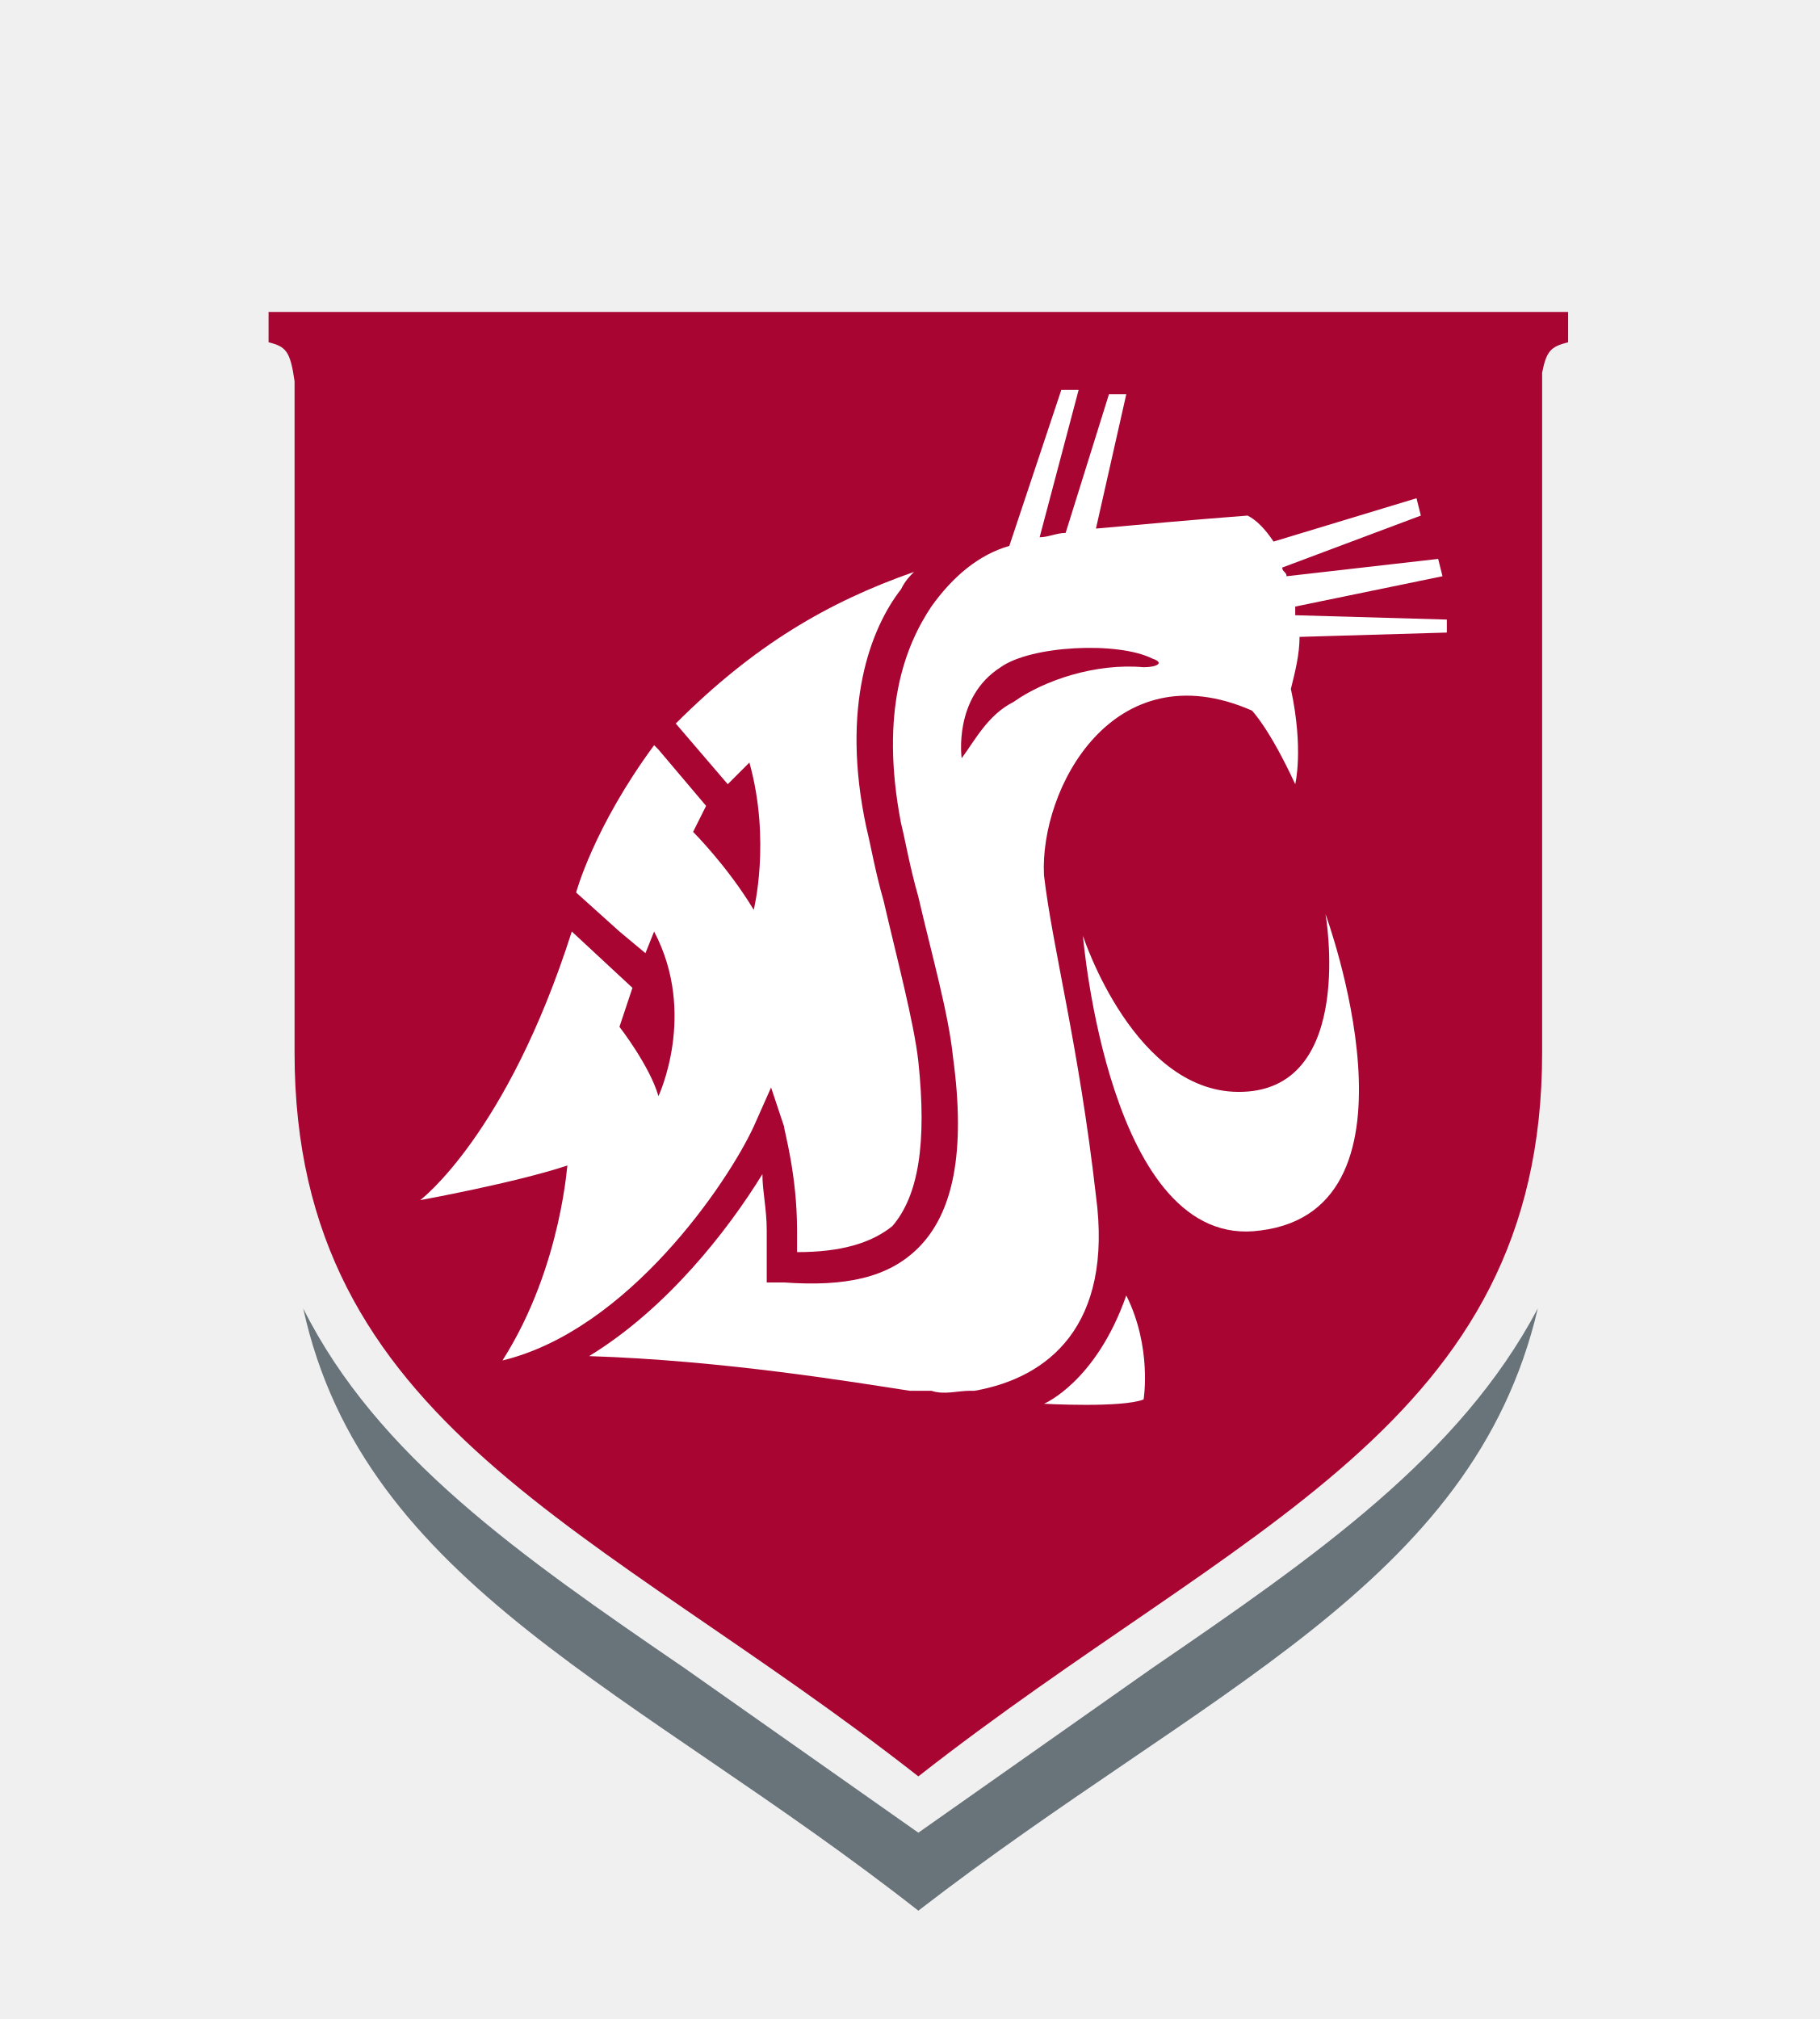
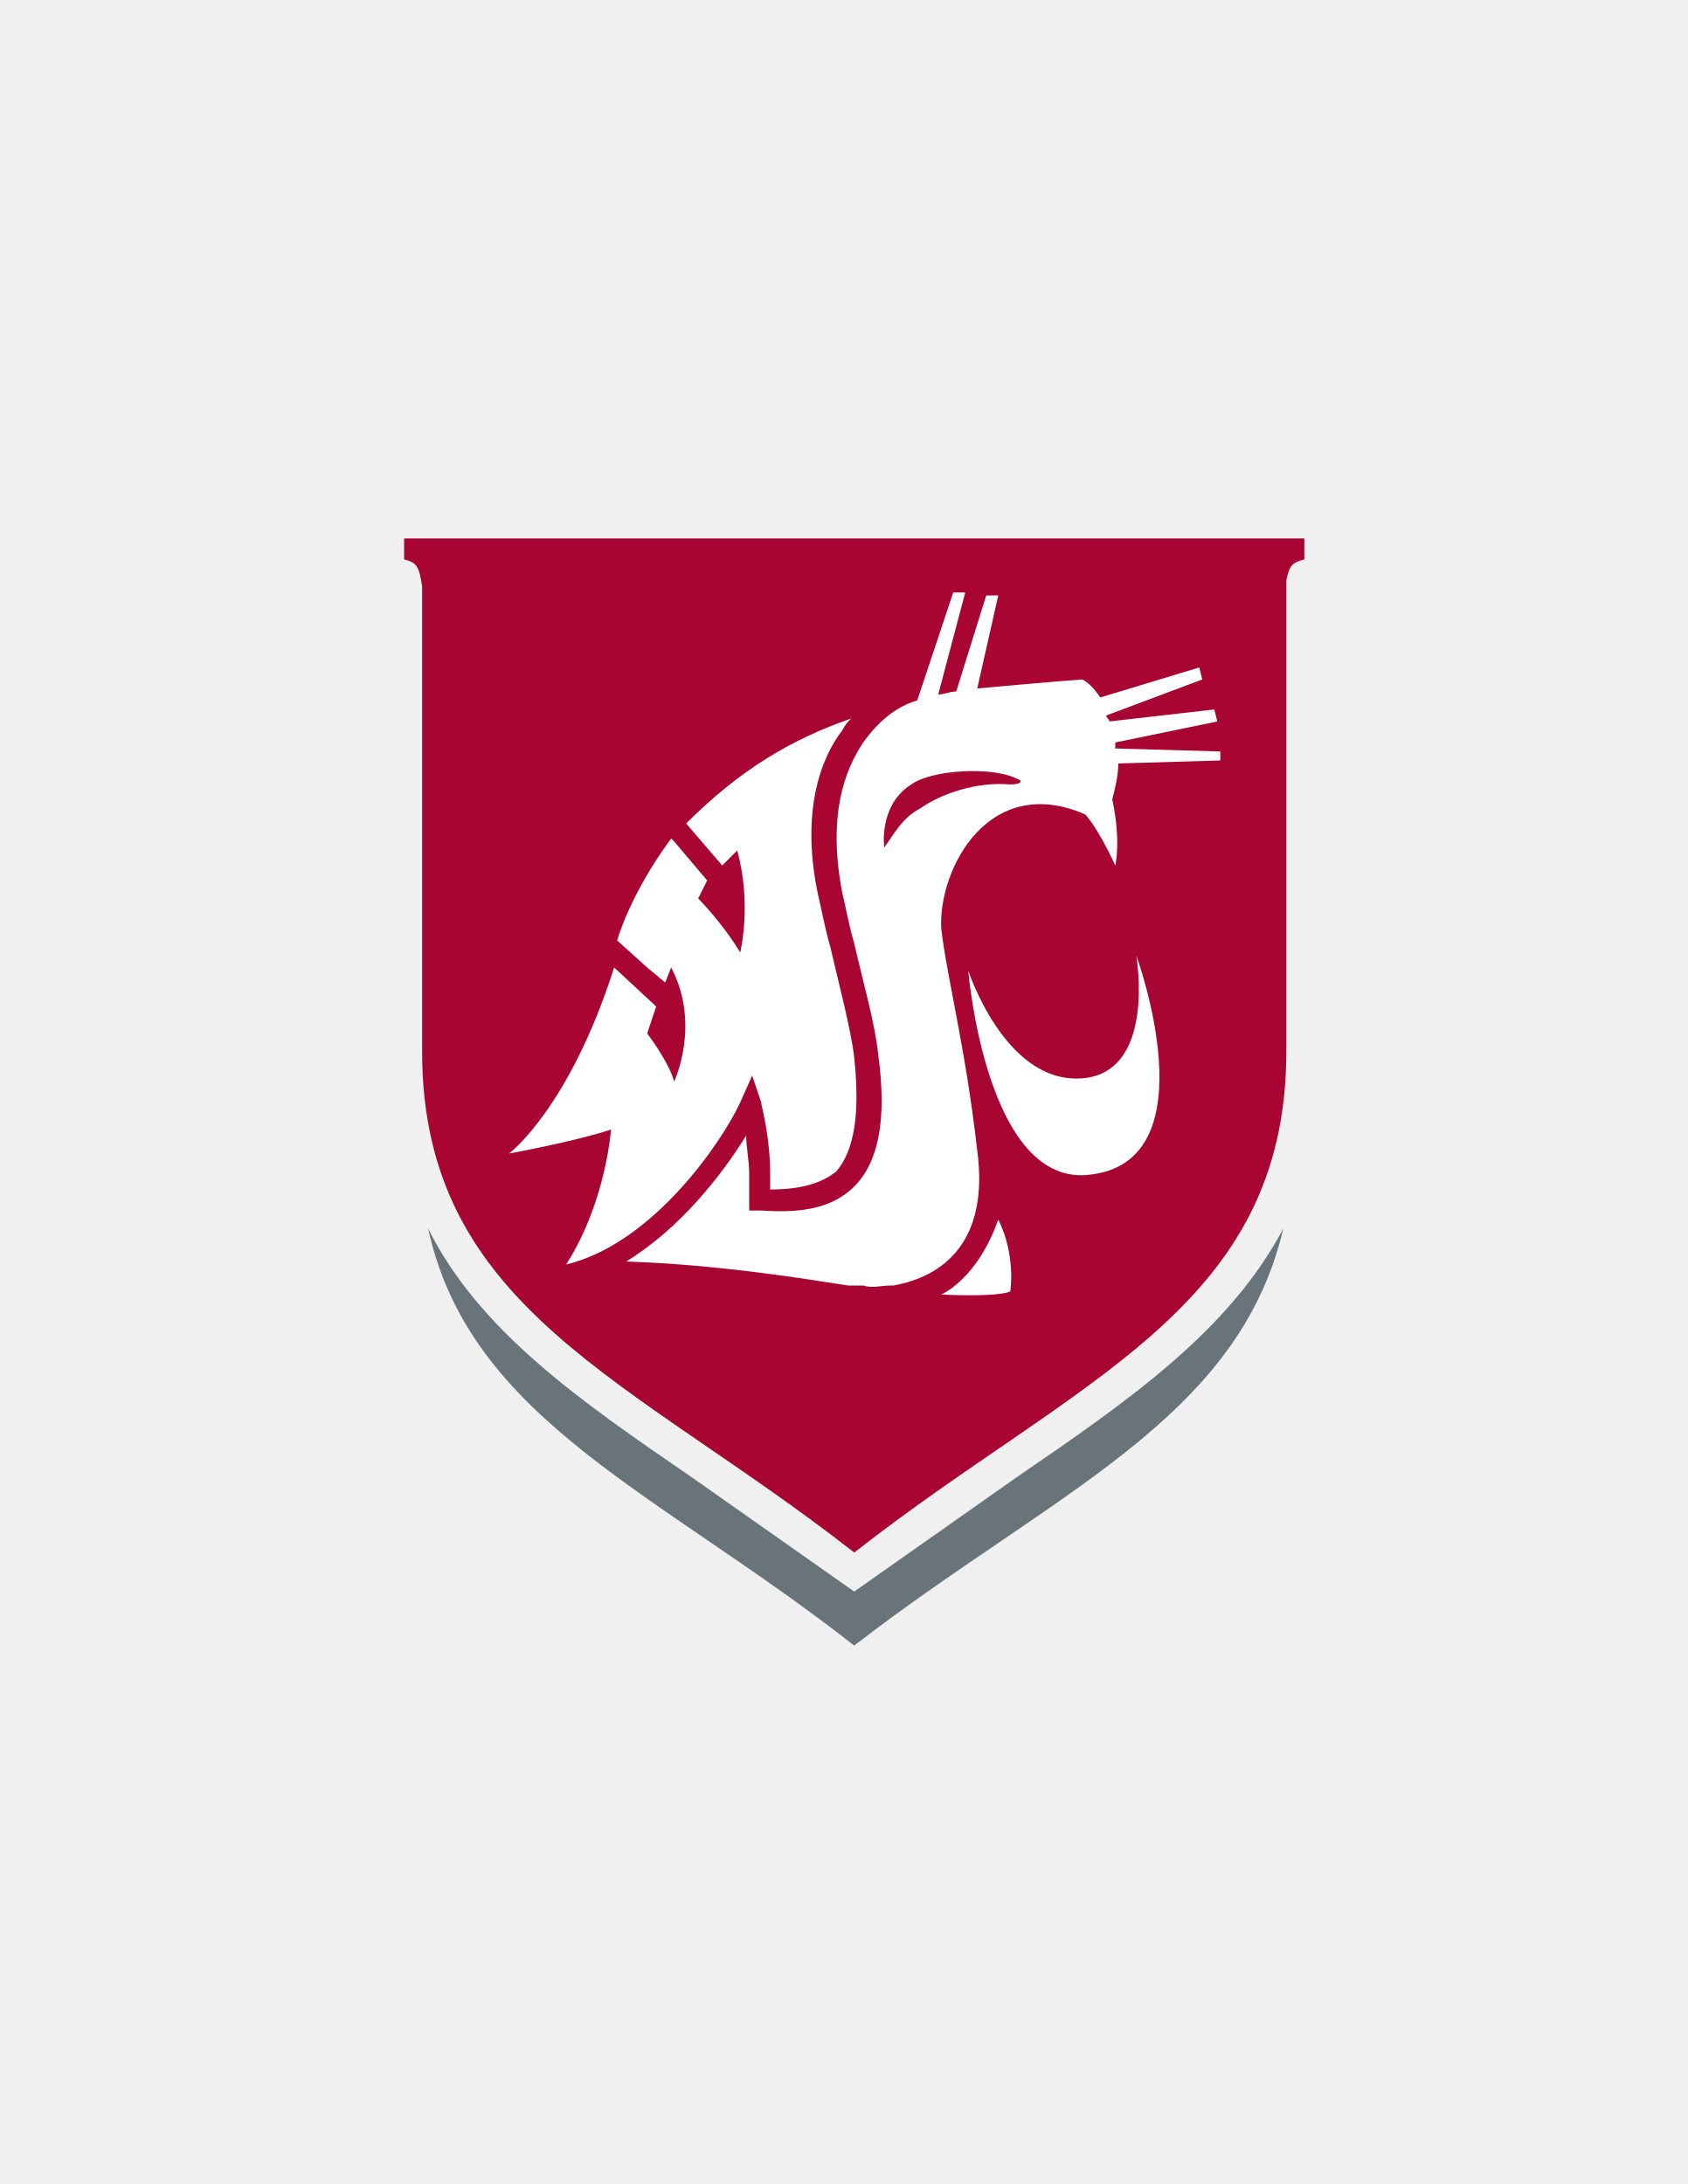
- <svg xmlns="http://www.w3.org/2000/svg" version="1.1" id="Layer_1" x="0px" y="0px" viewBox="0 0 42 46.6" enable-background="new 0 0 42 46.6" xml:space="preserve">
+ <svg xmlns="http://www.w3.org/2000/svg" version="1.1" id="Layer_1" x="0px" y="0px" width="612px" height="792px" viewBox="0 0 612 792" enable-background="new 0 0 612 792" xml:space="preserve">
  <g>
-     <path fill="#68737A" d="M26.6,38.5l-5.4,3.8l-5.4-3.8C12,35.9,8.7,33.6,7,30.2c1.4,6.4,7.7,8.8,14.2,13.9   C27.8,39,34,36.6,35.5,30.2C33.7,33.6,30.4,35.9,26.6,38.5z" />
-     <path fill="#A90533" d="M6.2,7.2v0.7C6.6,8,6.7,8.1,6.8,8.8v15.5c0,8.6,7,10.9,14.4,16.7c7.4-5.8,14.4-8.1,14.4-16.7V8.6   c0.1-0.5,0.2-0.6,0.6-0.7V7.2H6.2z" />
+     <path fill="#68737A" d="M368.484,535.813l-58.754,41.346l-58.754-41.346c-41.346-28.289-77.25-53.313-95.747-90.307   c15.232,69.634,83.779,95.747,154.501,151.237c71.811-55.49,139.269-81.604,155.59-151.237   C445.735,482.499,409.83,507.523,368.484,535.813z" />
+     <path fill="#A90533" d="M146.525,195.257v7.616c4.353,1.088,5.44,2.176,6.529,9.792v168.646   c0,93.571,76.163,118.596,156.677,181.702c80.515-63.106,156.678-88.131,156.678-181.702V210.489   c1.088-5.44,2.176-6.528,6.527-7.616v-7.616H146.525z" />
    <g>
      <g>
        <g>
-           <path fill="#FFFFFF" d="M24.1,32.4c0,0,1.2-0.5,1.9-2.5c0.6,1.2,0.4,2.4,0.4,2.4C25.9,32.5,24.1,32.4,24.1,32.4z" />
-           <path fill="#FFFFFF" d="M30.6,21.1c0,0,0.7,4-1.9,4.1c-2.5,0.1-3.7-3.6-3.7-3.6s0.6,7.3,4.1,6.8C33.1,27.9,30.6,21.1,30.6,21.1z      " />
+           <path fill="#FFFFFF" d="M341.284,469.442c0,0,13.056-5.44,20.673-27.201c6.527,13.057,4.352,26.112,4.352,26.112      C360.869,470.53,341.284,469.442,341.284,469.442z" />
+           <path fill="#FFFFFF" d="M412.006,346.494c0,0,7.616,43.521-20.672,44.609c-27.201,1.088-40.258-39.169-40.258-39.169      s6.528,79.426,44.609,73.987C439.207,420.48,412.006,346.494,412.006,346.494z" />
        </g>
      </g>
-       <path fill="#FFFFFF" d="M11.6,31.4C11.6,31.4,11.6,31.4,11.6,31.4c2.9-0.7,5.2-4.1,5.8-5.4l0.4-0.9l0.3,0.9c0,0.1,0.3,1.1,0.3,2.4    c0,0.1,0,0.3,0,0.5c1,0,1.7-0.2,2.2-0.6c0.6-0.7,0.8-1.9,0.6-3.8c-0.1-0.9-0.5-2.4-0.8-3.7c-0.2-0.7-0.3-1.3-0.4-1.7    c-0.6-2.8,0.1-4.6,0.8-5.5c0.1-0.2,0.2-0.3,0.3-0.4c-2,0.7-3.7,1.7-5.5,3.5l1.2,1.4l0.5-0.5c0.5,1.8,0.1,3.4,0.1,3.4    c-0.6-1-1.4-1.8-1.4-1.8l0.3-0.6l-1.1-1.3l-0.1-0.1c-1.4,1.9-1.8,3.4-1.8,3.4l1,0.9l0.6,0.5l0.2-0.5c1,1.9,0.1,3.8,0.1,3.8    c-0.2-0.7-0.9-1.6-0.9-1.6l0.3-0.9l-1.4-1.3c-1.5,4.7-3.5,6.2-3.5,6.2s2.2-0.4,3.4-0.8C13.1,26.7,13,29.2,11.6,31.4z" />
-       <path fill="#FFFFFF" d="M33.4,14.6l-3.4,0.1c0,0.4-0.1,0.8-0.2,1.2c0.3,1.4,0.1,2.2,0.1,2.2c-0.6-1.3-1-1.7-1-1.7    c-3.2-1.4-4.9,1.8-4.8,3.8c0.2,1.7,0.8,3.9,1.2,7.4c0.4,3-1.1,4.2-2.8,4.5c0,0-0.1,0-0.1,0c0,0,0,0,0,0c-0.3,0-0.6,0.1-0.9,0    c0,0,0,0,0,0c0,0-0.1,0-0.1,0c-0.1,0-0.3,0-0.4,0c-1.3-0.2-4.3-0.7-7.4-0.8c1.8-1.1,3.2-2.9,4-4.2c0,0.4,0.1,0.8,0.1,1.3    c0,0.2,0,0.5,0,0.8l0,0.4l0.4,0c1.4,0.1,2.4-0.1,3.1-0.8c0.8-0.8,1.1-2.2,0.8-4.4c-0.1-1-0.5-2.4-0.8-3.7    c-0.2-0.7-0.3-1.3-0.4-1.7c-0.5-2.6,0.1-4.1,0.7-5c0.5-0.7,1.1-1.2,1.8-1.4c0,0,0,0,0,0l1.2-3.6h0.4L24,12.4    c0.2,0,0.4-0.1,0.6-0.1l1-3.2h0.4l-0.7,3.1c1.1-0.1,2.2-0.2,3.5-0.3c0.2,0.1,0.4,0.3,0.6,0.6l3.3-1l0.1,0.4l-3.2,1.2    c0,0.1,0.1,0.1,0.1,0.2l3.5-0.4l0.1,0.4l-3.4,0.7c0,0.1,0,0.1,0,0.2l3.5,0.1L33.4,14.6z M23.4,16.2c0.7-0.5,1.9-0.9,3-0.8    c0.3,0,0.5-0.1,0.2-0.2c-0.8-0.4-2.8-0.3-3.5,0.2c-1.1,0.7-0.9,2.1-0.9,2.1C22.5,17.1,22.8,16.5,23.4,16.2z" />
+       <path fill="#FFFFFF" d="M205.279,458.562L205.279,458.562c31.553-7.616,56.578-44.609,63.106-58.754l4.352-9.792l3.264,9.792    c0,1.088,3.264,11.969,3.264,26.113c0,1.088,0,3.264,0,5.439c10.88,0,18.497-2.176,23.937-6.527    c6.528-7.616,8.704-20.673,6.528-41.346c-1.088-9.793-5.44-26.113-8.704-40.257c-2.176-7.616-3.264-14.145-4.352-18.497    c-6.528-30.465,1.088-50.05,8.705-59.842c1.088-2.176,2.176-3.264,3.264-4.352c-21.761,7.616-40.257,18.497-59.842,38.082    l13.056,15.232l5.44-5.44c5.44,19.585,1.088,36.994,1.088,36.994c-6.528-10.881-15.232-19.585-15.232-19.585l3.264-6.528    l-11.968-14.145l-1.088-1.088c-15.232,20.673-19.585,36.993-19.585,36.993l10.881,9.792l6.528,5.44l2.176-5.44    c10.88,20.672,1.088,41.345,1.088,41.345c-2.176-7.616-9.792-17.409-9.792-17.409l3.264-9.791l-15.232-14.145    c-16.32,51.137-38.081,67.458-38.081,67.458s23.937-4.353,36.993-8.704C221.6,407.424,220.512,434.625,205.279,458.562z" />
+       <path fill="#FFFFFF" d="M442.471,275.771l-36.993,1.088c0,4.353-1.088,8.705-2.176,13.057c3.264,15.232,1.088,23.937,1.088,23.937    c-6.527-14.145-10.88-18.497-10.88-18.497c-34.817-15.232-53.314,19.584-52.226,41.345c2.176,18.497,8.703,42.433,13.056,80.515    c4.353,32.641-11.968,45.697-30.465,48.961h-1.088l0,0c-3.265,0-6.528,1.088-9.792,0l0,0h-1.089c-1.088,0-3.264,0-4.352,0    c-14.145-2.176-46.786-7.616-80.515-8.704c19.584-11.968,34.817-31.553,43.521-45.697c0,4.353,1.088,8.704,1.088,14.145    c0,2.176,0,5.439,0,8.704v4.352h4.353c15.232,1.089,26.112-1.088,33.729-8.704c8.704-8.704,11.969-23.937,8.704-47.873    c-1.088-10.881-5.439-26.113-8.704-40.257c-2.176-7.617-3.264-14.145-4.352-18.497c-5.44-28.289,1.088-44.609,7.616-54.401    c5.439-7.617,11.968-13.057,19.585-15.232l0,0l13.056-39.17h4.353l-9.793,36.994c2.177,0,4.353-1.088,6.528-1.088l10.881-34.817    h4.353l-7.617,33.729c11.969-1.088,23.937-2.176,38.082-3.264c2.176,1.088,4.352,3.264,6.528,6.528l35.904-10.88l1.088,4.352    l-34.816,13.057c0,1.088,1.088,1.088,1.088,2.176l38.081-4.352l1.088,4.352l-36.993,7.617c0,1.088,0,1.088,0,2.176l38.081,1.088    V275.771z M333.668,293.18c7.616-5.44,20.672-9.792,32.641-8.704c3.264,0,5.44-1.088,2.176-2.176    c-8.704-4.352-30.465-3.264-38.081,2.176c-11.969,7.616-9.793,22.849-9.793,22.849C323.875,302.973,327.14,296.444,333.668,293.18    z" />
    </g>
  </g>
</svg>
